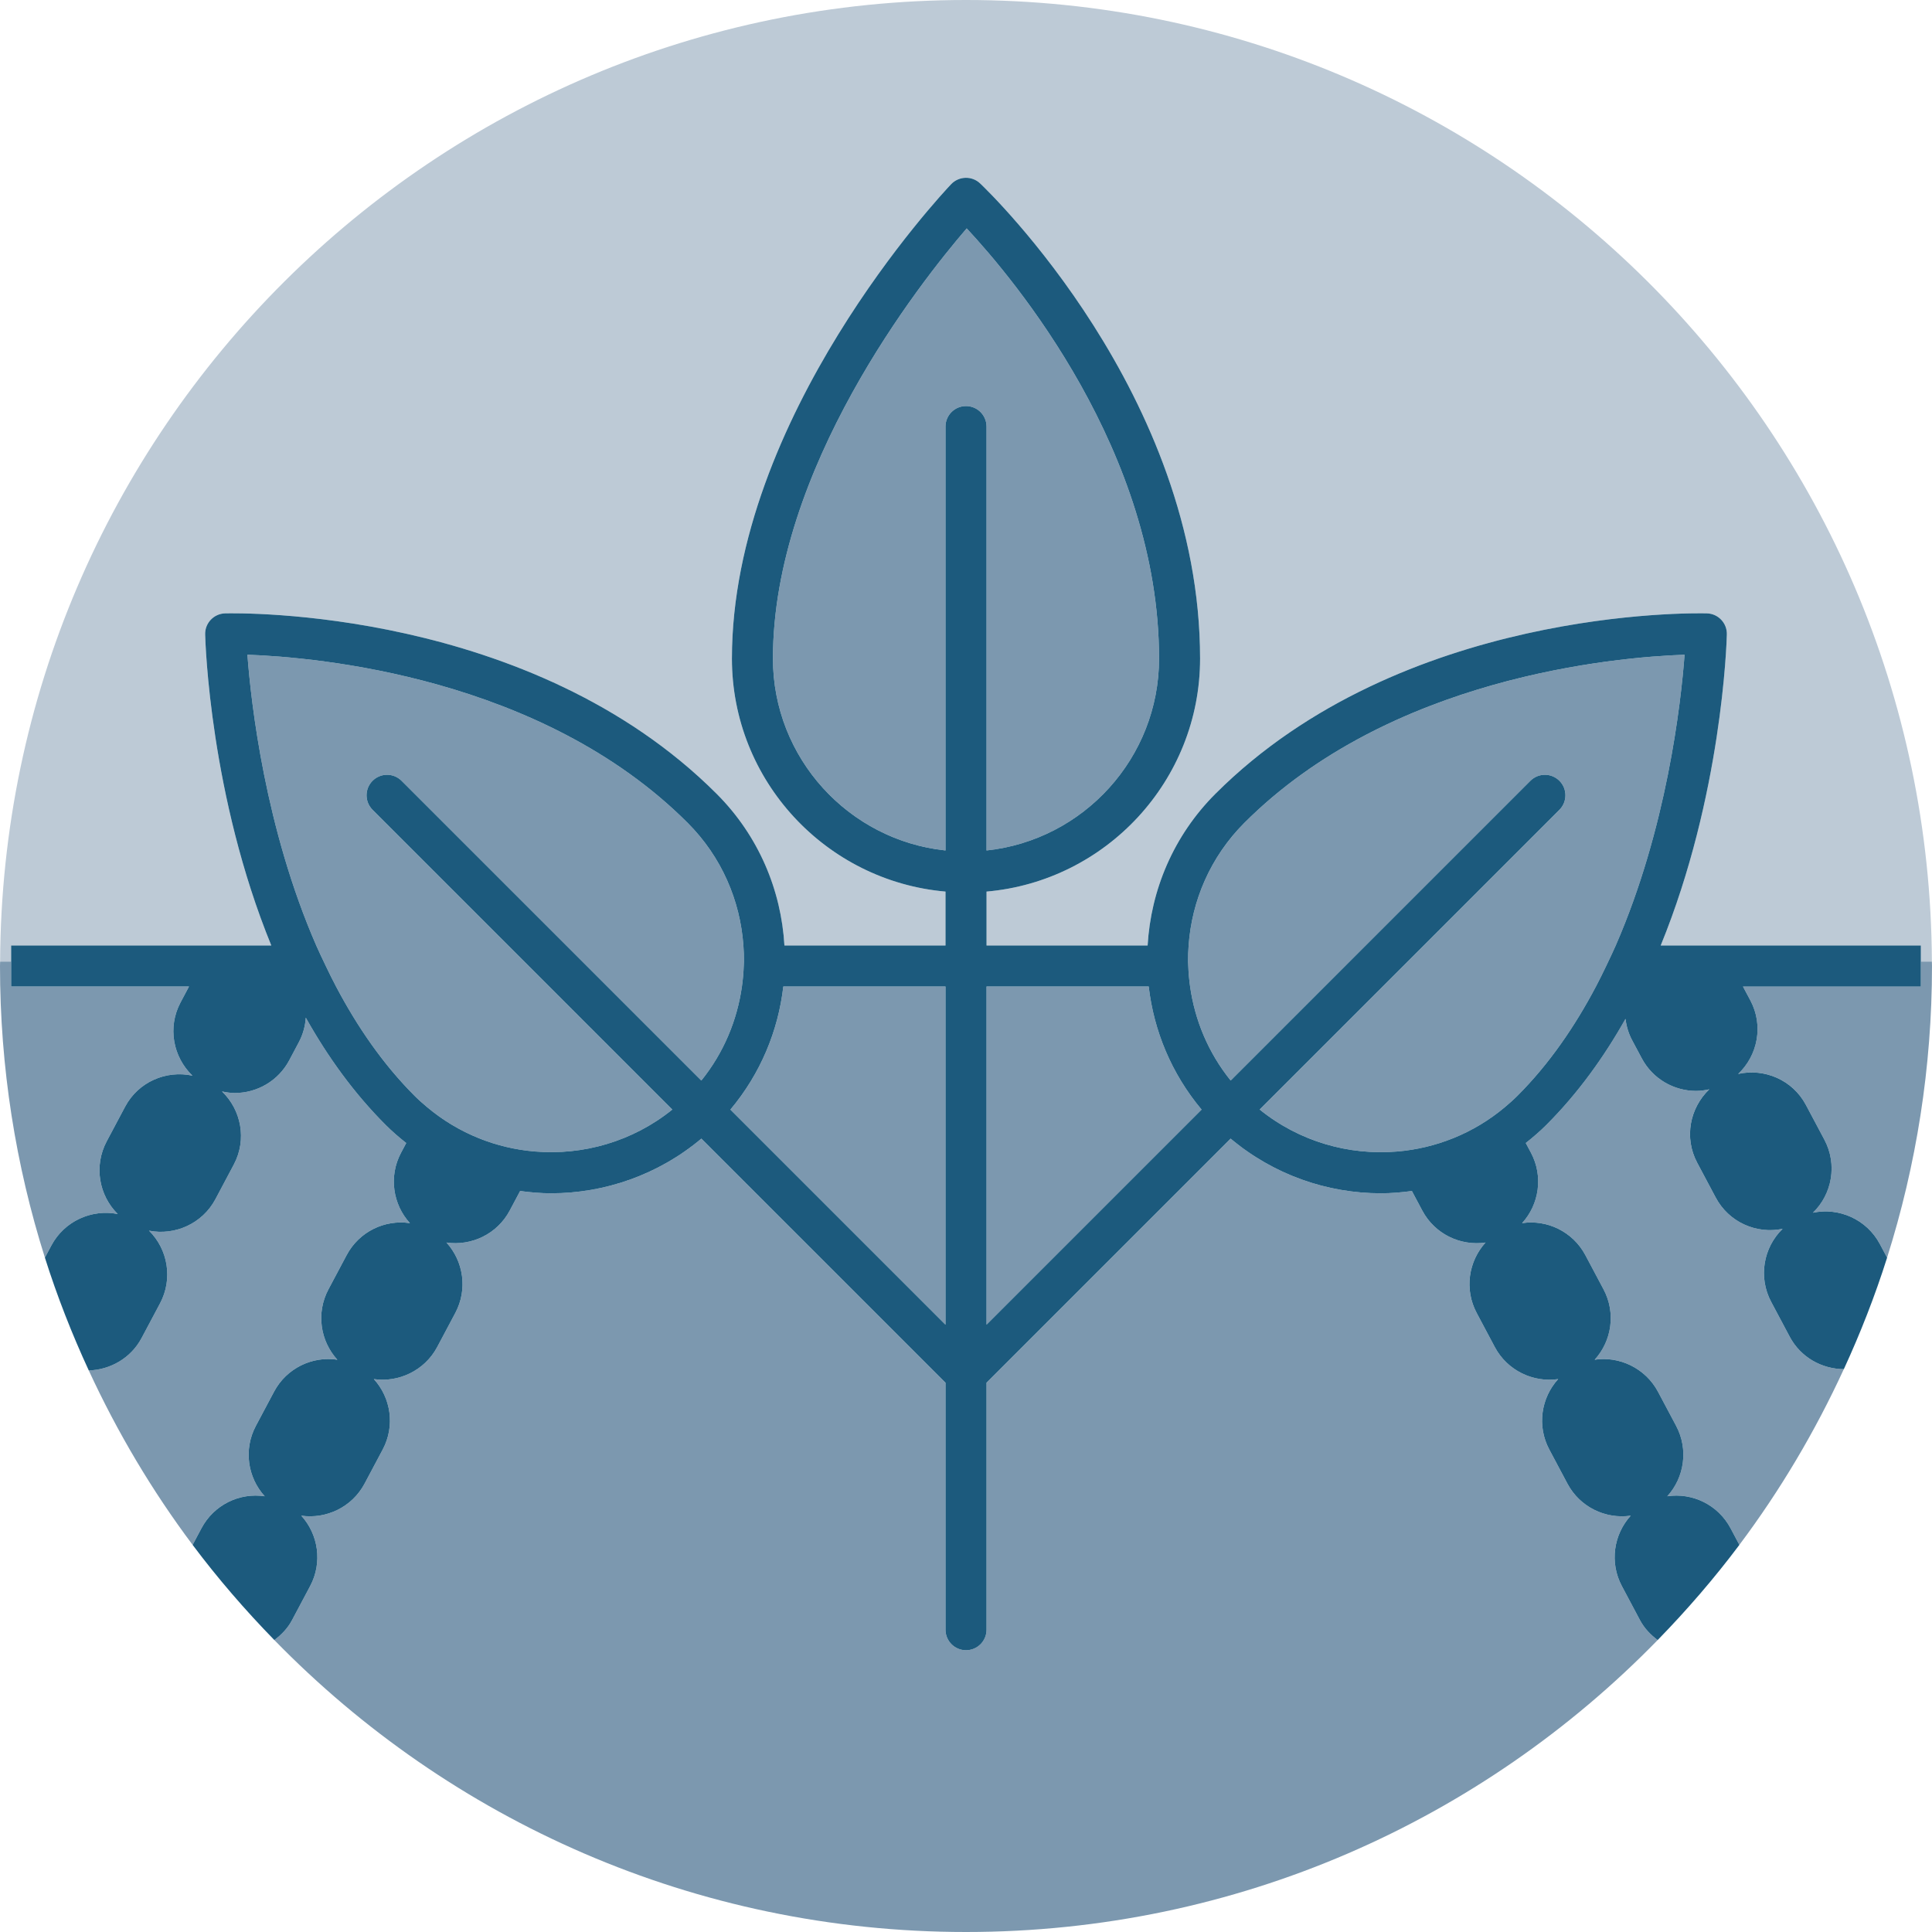
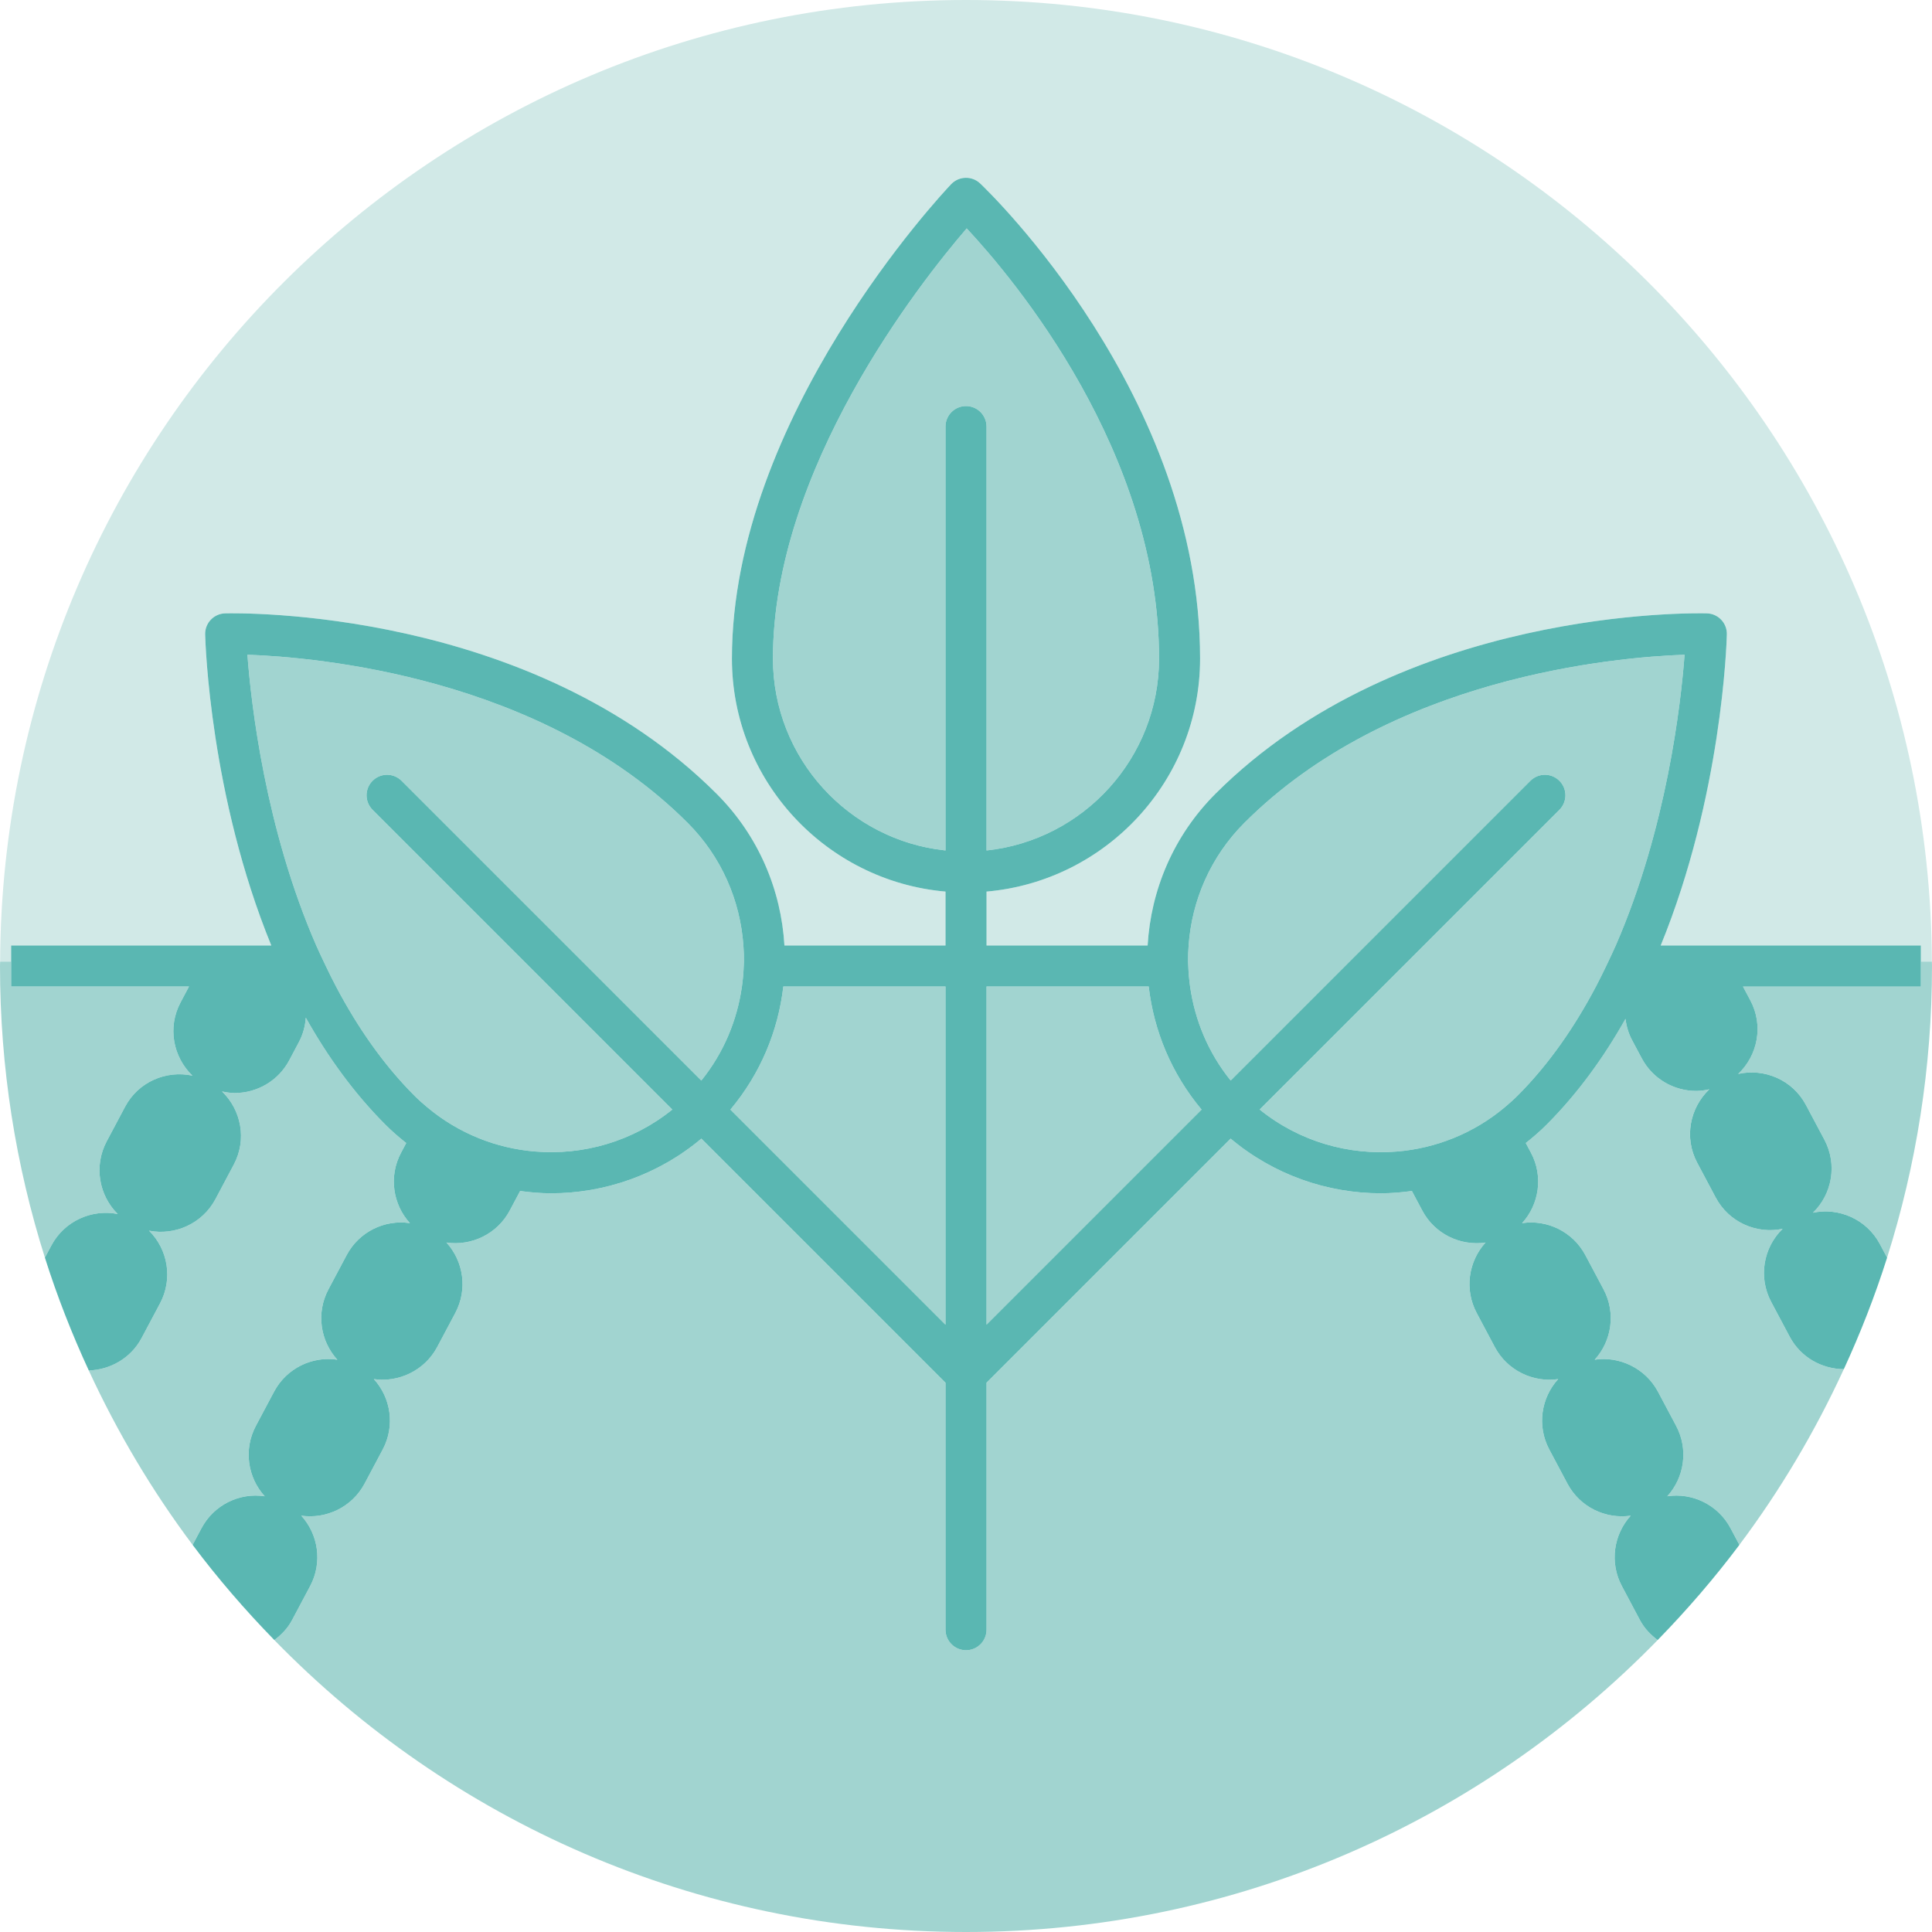
<svg xmlns="http://www.w3.org/2000/svg" version="1.1" x="0px" y="0px" viewBox="0 0 250 250.001" enable-background="new 0 0 250 250.001" xml:space="preserve">
  <g id="bottom">
    <g>
-       <path fill="#BDCAD6" d="M249.986,124.428C249.675,55.657,193.844,0,125.001,0S0.324,55.657,0.014,124.428h1.427v-2.083h33.662         c-7.9-19.322-8.529-39.079-8.559-40.253c-0.036-1.465,1.121-2.683,2.583-2.722c1.706-0.036,39.503-0.752,63.605,23.35         c5.448,5.449,8.35,12.476,8.771,19.625h20.844v-6.974c-15.461-1.352-27.639-14.351-27.639-30.154         c0-31.196,27.214-60.167,28.369-61.386c1.016-1.061,2.692-1.099,3.75-0.096c1.161,1.102,28.462,27.382,28.462,61.482         c0,15.804-12.172,28.803-27.633,30.154v6.974h20.845c0.419-7.149,3.321-14.176,8.769-19.625         c24.102-24.1,61.946-23.394,63.601-23.35c1.461,0.039,2.618,1.257,2.582,2.722c-0.029,1.174-0.658,20.931-8.559,40.253h33.662         v2.083H249.986z" />
+       <path fill="#D1E9E7" d="M249.986,124.428C249.675,55.657,193.844,0,125.001,0S0.324,55.657,0.014,124.428h1.427v-2.083h33.662    c-7.9-19.322-8.529-39.079-8.559-40.253c-0.036-1.465,1.121-2.683,2.583-2.722c1.706-0.036,39.503-0.752,63.605,23.35    c5.448,5.449,8.35,12.476,8.771,19.625h20.844v-6.974c-15.461-1.352-27.639-14.351-27.639-30.154    c0-31.196,27.214-60.167,28.369-61.386c1.016-1.061,2.692-1.099,3.75-0.096c1.161,1.102,28.462,27.382,28.462,61.482    c0,15.804-12.172,28.803-27.633,30.154v6.974h20.845c0.419-7.149,3.321-14.176,8.769-19.625    c24.102-24.1,61.946-23.394,63.601-23.35c1.461,0.039,2.618,1.257,2.582,2.722c-0.029,1.174-0.658,20.931-8.559,40.253h33.662    v2.083H249.986z" />
      <g>
-         <path fill="#7C98AF" d="M148.642,127.655h-20.985v43.756l27.831-27.83C151.583,138.926,149.306,133.37,148.642,127.655z" />
-         <path fill="#7C98AF" d="M15.235,157.093c-2.438-2.408-3.117-6.217-1.432-9.396l2.386-4.49c1.716-3.22,5.32-4.751,8.715-4.017           c-2.508-2.402-3.254-6.241-1.548-9.461l1.101-2.074H1.441v-3.227H0.014C0.013,124.62,0,124.808,0,125           c0,13.155,2.044,25.83,5.811,37.739l0.836-1.572C8.339,157.985,11.896,156.432,15.235,157.093z" />
-         <path fill="#7C98AF" d="M122.347,127.655h-20.985c-0.663,5.717-2.942,11.273-6.848,15.928l27.833,27.833V127.655z" />
-         <path fill="#7C98AF" d="M35.459,180.088c1.623-3.062,4.978-4.636,8.193-4.144c-2.204-2.416-2.775-6.054-1.147-9.111l2.349-4.418           c1.624-3.057,4.947-4.633,8.189-4.143c-2.204-2.42-2.769-6.054-1.147-9.109l0.669-1.258c-0.922-0.728-1.82-1.5-2.671-2.351           c-4.127-4.127-7.526-8.872-10.323-13.87c-0.076,1.078-0.36,2.157-0.899,3.172l-1.244,2.344c-1.431,2.694-4.19,4.232-7.042,4.232           c-0.552,0-1.107-0.083-1.657-0.201c2.493,2.405,3.235,6.235,1.533,9.447l-2.385,4.49c-1.691,3.184-5.264,4.739-8.593,4.078           c2.438,2.409,3.117,6.22,1.427,9.402l-2.39,4.493c-1.4,2.625-4.074,4.112-6.834,4.193c3.7,8.014,8.199,15.583,13.438,22.572           l1.142-2.149c1.623-3.057,4.942-4.636,8.187-4.143c-2.203-2.419-2.769-6.054-1.145-9.108L35.459,180.088z" />
-         <path fill="#7C98AF" d="M231.585,172.966l-2.395-4.504c-1.707-3.205-1.001-7.047,1.477-9.453           c-3.395,0.705-6.958-0.856-8.659-4.058l-2.396-4.504c-1.717-3.231-0.958-7.09,1.573-9.493c-0.569,0.126-1.142,0.209-1.713,0.209           c-2.846,0-5.6-1.533-7.031-4.222l-1.249-2.343c-0.472-0.885-0.738-1.82-0.855-2.758c-2.782,4.941-6.149,9.631-10.232,13.714           c-0.851,0.851-1.75,1.622-2.672,2.35l0.671,1.259c1.623,3.054,1.056,6.689-1.147,9.109c3.225-0.488,6.565,1.086,8.187,4.143           l2.349,4.418c1.628,3.057,1.058,6.695-1.145,9.111c3.174-0.49,6.565,1.082,8.193,4.144l2.349,4.418           c1.623,3.054,1.058,6.689-1.147,9.108c3.237-0.488,6.565,1.087,8.189,4.143l1.142,2.15c5.277-7.038,9.802-14.665,13.517-22.742           C235.749,177.149,233.01,175.646,231.585,172.966z" />
-         <path fill="#7C98AF" d="M212.218,209.654l-2.349-4.418c-1.624-3.054-1.058-6.689,1.145-9.109           c-3.235,0.47-6.565-1.089-8.187-4.143l-2.349-4.418c-1.628-3.057-1.058-6.695,1.147-9.111c-3.189,0.474-6.566-1.082-8.195-4.144           l-2.349-4.418c-1.623-3.054-1.058-6.689,1.147-9.108c-3.241,0.472-6.565-1.089-8.187-4.143l-1.344-2.527           c-1.331,0.177-2.668,0.297-4.009,0.297c-6.925,0-13.837-2.37-19.446-7.077l-31.585,31.584v31.964           c0,1.468-1.188,2.655-2.655,2.655s-2.655-1.187-2.655-2.655v-31.959L90.76,147.337c-5.608,4.705-12.524,7.075-19.449,7.075           c-1.341,0-2.676-0.12-4.007-0.297l-1.344,2.527c-1.623,3.054-4.958,4.61-8.187,4.143c2.203,2.419,2.768,6.054,1.145,9.108           l-2.349,4.418c-1.628,3.062-5.019,4.613-8.193,4.144c2.204,2.416,2.775,6.054,1.147,9.111l-2.349,4.418           c-1.628,3.054-4.968,4.608-8.189,4.143c2.204,2.42,2.769,6.054,1.147,9.109l-2.349,4.418c-0.566,1.065-1.378,1.889-2.283,2.568           c22.705,23.294,54.403,37.779,89.502,37.779c35.097,0,66.796-14.484,89.5-37.778           C213.596,211.544,212.784,210.719,212.218,209.654z" />
-         <path fill="#7C98AF" d="M249.986,124.428h-1.428v3.227h-23.021l0.958,1.794c1.726,3.237,0.964,7.11-1.578,9.514           c3.395-0.759,7.038,0.763,8.759,4.002l2.396,4.504c1.706,3.204,1.001,7.047-1.478,9.453c3.375-0.708,6.954,0.856,8.659,4.057           l0.936,1.76C247.956,150.83,250,138.155,250,125C250,124.808,249.987,124.62,249.986,124.428z" />
+         <path fill="#A1D4D0" d="M148.642,127.655h-20.985v43.756l27.831-27.83C151.583,138.926,149.306,133.37,148.642,127.655z" />
+         <path fill="#A1D4D0" d="M15.235,157.093c-2.438-2.408-3.117-6.217-1.432-9.396l2.386-4.49c1.716-3.22,5.32-4.751,8.715-4.017     c-2.508-2.402-3.254-6.241-1.548-9.461l1.101-2.074H1.441v-3.227H0.014C0.013,124.62,0,124.808,0,125     c0,13.155,2.044,25.83,5.811,37.739l0.836-1.572C8.339,157.985,11.896,156.432,15.235,157.093z" />
+         <path fill="#A1D4D0" d="M122.347,127.655h-20.985c-0.663,5.717-2.942,11.273-6.848,15.928l27.833,27.833V127.655z" />
+         <path fill="#A1D4D0" d="M35.459,180.088c1.623-3.062,4.978-4.636,8.193-4.144c-2.204-2.416-2.775-6.054-1.147-9.111l2.349-4.418     c1.624-3.057,4.947-4.633,8.189-4.143c-2.204-2.42-2.769-6.054-1.147-9.109l0.669-1.258c-0.922-0.728-1.82-1.5-2.671-2.351     c-4.127-4.127-7.526-8.872-10.323-13.87c-0.076,1.078-0.36,2.157-0.899,3.172l-1.244,2.344c-1.431,2.694-4.19,4.232-7.042,4.232     c-0.552,0-1.107-0.083-1.657-0.201c2.493,2.405,3.235,6.235,1.533,9.447l-2.385,4.49c-1.691,3.184-5.264,4.739-8.593,4.078     c2.438,2.409,3.117,6.22,1.427,9.402l-2.39,4.493c-1.4,2.625-4.074,4.112-6.834,4.193c3.7,8.014,8.199,15.583,13.438,22.572     l1.142-2.149c1.623-3.057,4.942-4.636,8.187-4.143c-2.203-2.419-2.769-6.054-1.145-9.108L35.459,180.088z" />
+         <path fill="#A1D4D0" d="M231.585,172.966l-2.395-4.504c-1.707-3.205-1.001-7.047,1.477-9.453     c-3.395,0.705-6.958-0.856-8.659-4.058l-2.396-4.504c-1.717-3.231-0.958-7.09,1.573-9.493c-0.569,0.126-1.142,0.209-1.713,0.209     c-2.846,0-5.6-1.533-7.031-4.222l-1.249-2.343c-0.472-0.885-0.738-1.82-0.855-2.758c-2.782,4.941-6.149,9.631-10.232,13.714     c-0.851,0.851-1.75,1.622-2.672,2.35l0.671,1.259c1.623,3.054,1.056,6.689-1.147,9.109c3.225-0.488,6.565,1.086,8.187,4.143     l2.349,4.418c1.628,3.057,1.058,6.695-1.145,9.111c3.174-0.49,6.565,1.082,8.193,4.144l2.349,4.418     c1.623,3.054,1.058,6.689-1.147,9.108c3.237-0.488,6.565,1.087,8.189,4.143l1.142,2.15c5.277-7.038,9.802-14.665,13.517-22.742     C235.749,177.149,233.01,175.646,231.585,172.966z" />
+         <path fill="#A1D4D0" d="M212.218,209.654l-2.349-4.418c-1.624-3.054-1.058-6.689,1.145-9.109     c-3.235,0.47-6.565-1.089-8.187-4.143l-2.349-4.418c-1.628-3.057-1.058-6.695,1.147-9.111c-3.189,0.474-6.566-1.082-8.195-4.144     l-2.349-4.418c-1.623-3.054-1.058-6.689,1.147-9.108c-3.241,0.472-6.565-1.089-8.187-4.143l-1.344-2.527     c-1.331,0.177-2.668,0.297-4.009,0.297c-6.925,0-13.837-2.37-19.446-7.077l-31.585,31.584v31.964     c0,1.468-1.188,2.655-2.655,2.655s-2.655-1.187-2.655-2.655v-31.959L90.76,147.337c-5.608,4.705-12.524,7.075-19.449,7.075     c-1.341,0-2.676-0.12-4.007-0.297l-1.344,2.527c-1.623,3.054-4.958,4.61-8.187,4.143c2.203,2.419,2.768,6.054,1.145,9.108     l-2.349,4.418c-1.628,3.062-5.019,4.613-8.193,4.144c2.204,2.416,2.775,6.054,1.147,9.111l-2.349,4.418     c-1.628,3.054-4.968,4.608-8.189,4.143c2.204,2.42,2.769,6.054,1.147,9.109l-2.349,4.418c-0.566,1.065-1.378,1.889-2.283,2.568     c22.705,23.294,54.403,37.779,89.502,37.779c35.097,0,66.796-14.484,89.5-37.778     C213.596,211.544,212.784,210.719,212.218,209.654z" />
+         <path fill="#A1D4D0" d="M249.986,124.428h-1.428v3.227h-23.021l0.958,1.794c1.726,3.237,0.964,7.11-1.578,9.514     c3.395-0.759,7.038,0.763,8.759,4.002l2.396,4.504c1.706,3.204,1.001,7.047-1.478,9.453c3.375-0.708,6.954,0.856,8.659,4.057     l0.936,1.76C247.956,150.83,250,138.155,250,125C250,124.808,249.987,124.62,249.986,124.428z" />
      </g>
      <g>
-         <path fill="#7C98AF" d="M100.018,85.216c0,12.876,9.796,23.504,22.329,24.834V55.2c0-1.468,1.188-2.655,2.655-2.655           s2.655,1.187,2.655,2.655v54.85c12.529-1.33,22.324-11.958,22.324-24.833c0-26.77-18.755-49.083-24.89-55.661           C119.018,36.615,100.018,60.678,100.018,85.216z" />
-         <path fill="#7C98AF" d="M88.978,106.475C70.082,87.578,41.012,85.043,32.015,84.721c0.477,6.328,2.306,22.483,8.907,37.624           c0.305,0.699,0.64,1.388,0.966,2.083c0.089,0.191,0.182,0.382,0.272,0.572c0.427,0.892,0.862,1.777,1.325,2.655           c2.713,5.145,6.04,10.021,10.165,14.146c0.523,0.523,1.071,1.004,1.627,1.47c4.054,3.402,8.939,5.315,13.933,5.732           c6.247,0.523,12.654-1.282,17.787-5.428l-9.57-9.57l-6.35-6.35l-2.626-2.626L68.422,125l-0.573-0.572l-2.083-2.083L48.21,104.789           c-1.036-1.037-1.036-2.718,0-3.754c1.036-1.037,2.718-1.037,3.754,0l21.311,21.31l2.083,2.083L75.93,125l2.655,2.655           l12.168,12.167c2.904-3.595,4.639-7.816,5.254-12.167c0.124-0.881,0.204-1.766,0.234-2.655c0.007-0.191,0.026-0.381,0.027-0.572           c0.009-0.696-0.021-1.39-0.071-2.083C95.783,116.558,93.393,110.888,88.978,106.475z" />
-         <path fill="#7C98AF" d="M161.026,106.475c-4.413,4.413-6.805,10.083-7.218,15.87c-0.05,0.693-0.08,1.387-0.071,2.083           c0.003,0.191,0.02,0.381,0.027,0.572c0.03,0.889,0.11,1.773,0.234,2.655c0.615,4.35,2.349,8.569,5.252,12.164l12.163-12.164           l2.655-2.655l0.573-0.572l2.083-2.083l21.31-21.31c1.038-1.037,2.718-1.037,3.756,0c1.036,1.036,1.036,2.717,0,3.754           l-17.557,17.556l-2.083,2.083L181.578,125l-0.027,0.026l-2.628,2.628l-6.349,6.349l-9.571,9.57           c5.135,4.15,11.54,5.956,17.786,5.433c4.995-0.417,9.88-2.33,13.935-5.735c0.556-0.467,1.104-0.947,1.627-1.47           c4.124-4.125,7.45-9.001,10.165-14.146c0.463-0.878,0.896-1.763,1.324-2.655c0.091-0.19,0.183-0.381,0.273-0.572           c0.326-0.695,0.66-1.384,0.965-2.083c6.601-15.141,8.43-31.296,8.907-37.624C208.987,85.043,179.923,87.578,161.026,106.475z" />
+         <path fill="#A1D4D0" d="M100.018,85.216c0,12.876,9.796,23.504,22.329,24.834V55.2c0-1.468,1.188-2.655,2.655-2.655     s2.655,1.187,2.655,2.655v54.85c12.529-1.33,22.324-11.958,22.324-24.833c0-26.77-18.755-49.083-24.89-55.661     C119.018,36.615,100.018,60.678,100.018,85.216z" />
+         <path fill="#A1D4D0" d="M88.978,106.475C70.082,87.578,41.012,85.043,32.015,84.721c0.477,6.328,2.306,22.483,8.907,37.624     c0.305,0.699,0.64,1.388,0.966,2.083c0.089,0.191,0.182,0.382,0.272,0.572c0.427,0.892,0.862,1.777,1.325,2.655     c2.713,5.145,6.04,10.021,10.165,14.146c0.523,0.523,1.071,1.004,1.627,1.47c4.054,3.402,8.939,5.315,13.933,5.732     c6.247,0.523,12.654-1.282,17.787-5.428l-9.57-9.57l-6.35-6.35l-2.626-2.626L68.422,125l-0.573-0.572l-2.083-2.083L48.21,104.789     c-1.036-1.037-1.036-2.718,0-3.754c1.036-1.037,2.718-1.037,3.754,0l21.311,21.31l2.083,2.083L75.93,125l2.655,2.655     l12.168,12.167c2.904-3.595,4.639-7.816,5.254-12.167c0.124-0.881,0.204-1.766,0.234-2.655c0.007-0.191,0.026-0.381,0.027-0.572     c0.009-0.696-0.021-1.39-0.071-2.083C95.783,116.558,93.393,110.888,88.978,106.475z" />
+         <path fill="#A1D4D0" d="M161.026,106.475c-4.413,4.413-6.805,10.083-7.218,15.87c-0.05,0.693-0.08,1.387-0.071,2.083     c0.003,0.191,0.02,0.381,0.027,0.572c0.03,0.889,0.11,1.773,0.234,2.655c0.615,4.35,2.349,8.569,5.252,12.164l12.163-12.164     l2.655-2.655l0.573-0.572l2.083-2.083l21.31-21.31c1.038-1.037,2.718-1.037,3.756,0c1.036,1.036,1.036,2.717,0,3.754     l-17.557,17.556l-2.083,2.083L181.578,125l-0.027,0.026l-2.628,2.628l-6.349,6.349l-9.571,9.57     c5.135,4.15,11.54,5.956,17.786,5.433c4.995-0.417,9.88-2.33,13.935-5.735c0.556-0.467,1.104-0.947,1.627-1.47     c4.124-4.125,7.45-9.001,10.165-14.146c0.463-0.878,0.896-1.763,1.324-2.655c0.091-0.19,0.183-0.381,0.273-0.572     c0.326-0.695,0.66-1.384,0.965-2.083c6.601-15.141,8.43-31.296,8.907-37.624C208.987,85.043,179.923,87.578,161.026,106.475z" />
      </g>
-       <path fill="#1C5A7D" d="M214.896,122.345c7.902-19.322,8.531-39.079,8.559-40.253c0.036-1.465-1.121-2.683-2.582-2.722         c-1.656-0.044-39.499-0.75-63.601,23.35c-5.448,5.449-8.35,12.476-8.769,19.625h-20.845v-6.974         c15.461-1.352,27.633-14.351,27.633-30.154c0-34.1-27.302-60.38-28.462-61.482c-1.058-1.003-2.733-0.964-3.75,0.096         c-1.155,1.219-28.369,30.19-28.369,61.386c0,15.804,12.178,28.803,27.639,30.154v6.974h-20.844         c-0.42-7.149-3.322-14.176-8.771-19.625c-24.102-24.102-61.9-23.387-63.605-23.35c-1.463,0.039-2.619,1.257-2.583,2.722         c0.03,1.174,0.659,20.931,8.559,40.253H1.441v2.083v3.227h23.016l-1.101,2.074c-1.706,3.22-0.959,7.058,1.548,9.461         c-3.395-0.734-6.999,0.797-8.715,4.017l-2.386,4.49c-1.684,3.179-1.005,6.988,1.432,9.396c-3.34-0.661-6.897,0.892-8.588,4.074         l-0.836,1.572c1.585,5.013,3.497,9.879,5.676,14.597c2.759-0.081,5.434-1.568,6.834-4.193l2.39-4.493         c1.69-3.182,1.011-6.993-1.427-9.402c3.33,0.661,6.902-0.894,8.593-4.078l2.385-4.49c1.703-3.212,0.961-7.042-1.533-9.447         c0.55,0.118,1.105,0.201,1.657,0.201c2.852,0,5.611-1.538,7.042-4.232l1.244-2.344c0.539-1.016,0.823-2.094,0.899-3.172         c2.798,4.999,6.196,9.744,10.323,13.87c0.851,0.851,1.748,1.623,2.671,2.351l-0.669,1.258c-1.623,3.054-1.058,6.689,1.147,9.109         c-3.242-0.49-6.565,1.086-8.189,4.143l-2.349,4.418c-1.628,3.057-1.058,6.695,1.147,9.111c-3.215-0.492-6.571,1.082-8.193,4.144         l-2.349,4.418c-1.624,3.054-1.058,6.689,1.145,9.108c-3.245-0.493-6.565,1.087-8.187,4.143l-1.142,2.149         c3.251,4.338,6.796,8.44,10.574,12.315c0.905-0.679,1.717-1.503,2.283-2.568l2.349-4.418c1.623-3.054,1.058-6.689-1.147-9.109         c3.221,0.465,6.561-1.089,8.189-4.143l2.349-4.418c1.628-3.057,1.058-6.695-1.147-9.111c3.174,0.469,6.565-1.082,8.193-4.144         l2.349-4.418c1.623-3.054,1.058-6.689-1.145-9.108c3.23,0.467,6.565-1.089,8.187-4.143l1.344-2.527         c1.331,0.177,2.666,0.297,4.007,0.297c6.925,0,13.84-2.37,19.449-7.075l31.588,31.587v31.959c0,1.468,1.188,2.655,2.655,2.655         s2.655-1.187,2.655-2.655v-31.964l31.585-31.584c5.608,4.706,12.521,7.077,19.446,7.077c1.341,0,2.678-0.12,4.009-0.297         l1.344,2.527c1.623,3.054,4.947,4.615,8.187,4.143c-2.204,2.419-2.769,6.054-1.147,9.108l2.349,4.418         c1.628,3.062,5.005,4.618,8.195,4.144c-2.204,2.416-2.775,6.054-1.147,9.111l2.349,4.418c1.623,3.054,4.952,4.613,8.187,4.143         c-2.203,2.42-2.769,6.054-1.145,9.109l2.349,4.418c0.566,1.065,1.378,1.89,2.283,2.569c3.777-3.875,7.321-7.977,10.574-12.315         l-1.142-2.15c-1.624-3.057-4.952-4.631-8.189-4.143c2.204-2.419,2.769-6.054,1.147-9.108l-2.349-4.418         c-1.628-3.062-5.019-4.633-8.193-4.144c2.203-2.416,2.773-6.054,1.145-9.111l-2.349-4.418c-1.623-3.057-4.962-4.631-8.187-4.143         c2.203-2.42,2.769-6.054,1.147-9.109l-0.671-1.259c0.922-0.728,1.821-1.499,2.672-2.35c4.083-4.083,7.45-8.774,10.232-13.714         c0.117,0.938,0.383,1.873,0.855,2.758l1.249,2.343c1.431,2.689,4.185,4.222,7.031,4.222c0.57,0,1.144-0.083,1.713-0.209         c-2.53,2.403-3.29,6.262-1.573,9.493l2.396,4.504c1.701,3.202,5.264,4.763,8.659,4.058c-2.478,2.406-3.184,6.248-1.477,9.453         l2.395,4.504c1.425,2.68,4.164,4.183,7.007,4.2c2.146-4.665,4.03-9.473,5.597-14.426l-0.936-1.76         c-1.706-3.202-5.284-4.765-8.659-4.057c2.479-2.406,3.184-6.249,1.478-9.453l-2.396-4.504c-1.721-3.238-5.364-4.761-8.759-4.002         c2.542-2.404,3.304-6.277,1.578-9.514l-0.958-1.794h23.021v-3.227v-2.083H214.896z M206.515,127.655         c-2.715,5.145-6.04,10.021-10.165,14.146c-0.523,0.523-1.071,1.004-1.627,1.47c-4.054,3.405-8.939,5.317-13.935,5.735         c-6.246,0.523-12.651-1.282-17.786-5.433l9.571-9.57l6.349-6.349l2.628-2.628l0.027-0.026l0.572-0.572l2.083-2.083l17.557-17.556         c1.036-1.037,1.036-2.718,0-3.754c-1.038-1.037-2.718-1.037-3.756,0l-21.31,21.31l-2.083,2.083L174.068,125l-2.655,2.655         l-12.163,12.164c-2.904-3.595-4.638-7.814-5.252-12.164c-0.124-0.881-0.204-1.766-0.234-2.655         c-0.007-0.191-0.024-0.381-0.027-0.572c-0.009-0.696,0.021-1.39,0.071-2.083c0.413-5.787,2.805-11.457,7.218-15.87         c18.897-18.897,47.961-21.432,56.958-21.754c-0.476,6.328-2.306,22.483-8.907,37.624c-0.305,0.699-0.639,1.388-0.965,2.083         c-0.09,0.191-0.182,0.382-0.273,0.572C207.411,125.892,206.978,126.777,206.515,127.655z M69.21,149.003         c-4.994-0.417-9.879-2.33-13.933-5.732c-0.556-0.466-1.104-0.947-1.627-1.47c-4.124-4.125-7.451-9.001-10.165-14.146         c-0.463-0.878-0.898-1.763-1.325-2.655c-0.09-0.19-0.183-0.381-0.272-0.572c-0.326-0.695-0.662-1.384-0.966-2.083         c-6.601-15.141-8.429-31.296-8.907-37.624c8.997,0.322,38.067,2.857,56.963,21.754c4.415,4.413,6.805,10.083,7.218,15.87         c0.05,0.693,0.08,1.387,0.071,2.083c-0.001,0.191-0.02,0.381-0.027,0.572c-0.03,0.889-0.11,1.773-0.234,2.655         c-0.615,4.351-2.35,8.572-5.254,12.167l-12.168-12.167L75.93,125l-0.572-0.572l-2.083-2.083l-21.311-21.31         c-1.036-1.037-2.718-1.037-3.754,0c-1.036,1.036-1.036,2.717,0,3.754l17.556,17.556l2.083,2.083L68.422,125l0.029,0.029         l2.626,2.626l6.35,6.35l9.57,9.57C81.863,147.721,75.457,149.525,69.21,149.003z M127.657,110.05V55.2         c0-1.468-1.188-2.655-2.655-2.655s-2.655,1.187-2.655,2.655v54.85c-12.534-1.33-22.329-11.958-22.329-24.834         c0-24.538,19-48.602,25.073-55.661c6.135,6.578,24.89,28.891,24.89,55.661C149.981,98.092,140.186,108.719,127.657,110.05z          M94.514,143.583c3.906-4.655,6.185-10.211,6.848-15.928h20.985v43.761L94.514,143.583z M127.657,171.411v-43.756h20.985         c0.663,5.716,2.941,11.271,6.845,15.926L127.657,171.411z" />
+       <path fill="#5AB7B2" d="M214.896,122.345c7.902-19.322,8.531-39.079,8.559-40.253c0.036-1.465-1.121-2.683-2.582-2.722    c-1.656-0.044-39.499-0.75-63.601,23.35c-5.448,5.449-8.35,12.476-8.769,19.625h-20.845v-6.974    c15.461-1.352,27.633-14.351,27.633-30.154c0-34.1-27.302-60.38-28.462-61.482c-1.058-1.003-2.733-0.964-3.75,0.096    c-1.155,1.219-28.369,30.19-28.369,61.386c0,15.804,12.178,28.803,27.639,30.154v6.974h-20.844    c-0.42-7.149-3.322-14.176-8.771-19.625c-24.102-24.102-61.9-23.387-63.605-23.35c-1.463,0.039-2.619,1.257-2.583,2.722    c0.03,1.174,0.659,20.931,8.559,40.253H1.441v2.083v3.227h23.016l-1.101,2.074c-1.706,3.22-0.959,7.058,1.548,9.461    c-3.395-0.734-6.999,0.797-8.715,4.017l-2.386,4.49c-1.684,3.179-1.005,6.988,1.432,9.396c-3.34-0.661-6.897,0.892-8.588,4.074    l-0.836,1.572c1.585,5.013,3.497,9.879,5.676,14.597c2.759-0.081,5.434-1.568,6.834-4.193l2.39-4.493    c1.69-3.182,1.011-6.993-1.427-9.402c3.33,0.661,6.902-0.894,8.593-4.078l2.385-4.49c1.703-3.212,0.961-7.042-1.533-9.447    c0.55,0.118,1.105,0.201,1.657,0.201c2.852,0,5.611-1.538,7.042-4.232l1.244-2.344c0.539-1.016,0.823-2.094,0.899-3.172    c2.798,4.999,6.196,9.744,10.323,13.87c0.851,0.851,1.748,1.623,2.671,2.351l-0.669,1.258c-1.623,3.054-1.058,6.689,1.147,9.109    c-3.242-0.49-6.565,1.086-8.189,4.143l-2.349,4.418c-1.628,3.057-1.058,6.695,1.147,9.111c-3.215-0.492-6.571,1.082-8.193,4.144    l-2.349,4.418c-1.624,3.054-1.058,6.689,1.145,9.108c-3.245-0.493-6.565,1.087-8.187,4.143l-1.142,2.149    c3.251,4.338,6.796,8.44,10.574,12.315c0.905-0.679,1.717-1.503,2.283-2.568l2.349-4.418c1.623-3.054,1.058-6.689-1.147-9.109    c3.221,0.465,6.561-1.089,8.189-4.143l2.349-4.418c1.628-3.057,1.058-6.695-1.147-9.111c3.174,0.469,6.565-1.082,8.193-4.144    l2.349-4.418c1.623-3.054,1.058-6.689-1.145-9.108c3.23,0.467,6.565-1.089,8.187-4.143l1.344-2.527    c1.331,0.177,2.666,0.297,4.007,0.297c6.925,0,13.84-2.37,19.449-7.075l31.588,31.587v31.959c0,1.468,1.188,2.655,2.655,2.655    s2.655-1.187,2.655-2.655v-31.964l31.585-31.584c5.608,4.706,12.521,7.077,19.446,7.077c1.341,0,2.678-0.12,4.009-0.297    l1.344,2.527c1.623,3.054,4.947,4.615,8.187,4.143c-2.204,2.419-2.769,6.054-1.147,9.108l2.349,4.418    c1.628,3.062,5.005,4.618,8.195,4.144c-2.204,2.416-2.775,6.054-1.147,9.111l2.349,4.418c1.623,3.054,4.952,4.613,8.187,4.143    c-2.203,2.42-2.769,6.054-1.145,9.109l2.349,4.418c0.566,1.065,1.378,1.89,2.283,2.569c3.777-3.875,7.321-7.977,10.574-12.315    l-1.142-2.15c-1.624-3.057-4.952-4.631-8.189-4.143c2.204-2.419,2.769-6.054,1.147-9.108l-2.349-4.418    c-1.628-3.062-5.019-4.633-8.193-4.144c2.203-2.416,2.773-6.054,1.145-9.111l-2.349-4.418c-1.623-3.057-4.962-4.631-8.187-4.143    c2.203-2.42,2.769-6.054,1.147-9.109l-0.671-1.259c0.922-0.728,1.821-1.499,2.672-2.35c4.083-4.083,7.45-8.774,10.232-13.714    c0.117,0.938,0.383,1.873,0.855,2.758l1.249,2.343c1.431,2.689,4.185,4.222,7.031,4.222c0.57,0,1.144-0.083,1.713-0.209    c-2.53,2.403-3.29,6.262-1.573,9.493l2.396,4.504c1.701,3.202,5.264,4.763,8.659,4.058c-2.478,2.406-3.184,6.248-1.477,9.453    l2.395,4.504c1.425,2.68,4.164,4.183,7.007,4.2c2.146-4.665,4.03-9.473,5.597-14.426l-0.936-1.76    c-1.706-3.202-5.284-4.765-8.659-4.057c2.479-2.406,3.184-6.249,1.478-9.453l-2.396-4.504c-1.721-3.238-5.364-4.761-8.759-4.002    c2.542-2.404,3.304-6.277,1.578-9.514l-0.958-1.794h23.021v-3.227v-2.083H214.896z M206.515,127.655    c-2.715,5.145-6.04,10.021-10.165,14.146c-0.523,0.523-1.071,1.004-1.627,1.47c-4.054,3.405-8.939,5.317-13.935,5.735    c-6.246,0.523-12.651-1.282-17.786-5.433l9.571-9.57l6.349-6.349l2.628-2.628l0.027-0.026l0.572-0.572l2.083-2.083l17.557-17.556    c1.036-1.037,1.036-2.718,0-3.754c-1.038-1.037-2.718-1.037-3.756,0l-21.31,21.31l-2.083,2.083L174.068,125l-2.655,2.655    l-12.163,12.164c-2.904-3.595-4.638-7.814-5.252-12.164c-0.124-0.881-0.204-1.766-0.234-2.655    c-0.007-0.191-0.024-0.381-0.027-0.572c-0.009-0.696,0.021-1.39,0.071-2.083c0.413-5.787,2.805-11.457,7.218-15.87    c18.897-18.897,47.961-21.432,56.958-21.754c-0.476,6.328-2.306,22.483-8.907,37.624c-0.305,0.699-0.639,1.388-0.965,2.083    c-0.09,0.191-0.182,0.382-0.273,0.572C207.411,125.892,206.978,126.777,206.515,127.655z M69.21,149.003    c-4.994-0.417-9.879-2.33-13.933-5.732c-0.556-0.466-1.104-0.947-1.627-1.47c-4.124-4.125-7.451-9.001-10.165-14.146    c-0.463-0.878-0.898-1.763-1.325-2.655c-0.09-0.19-0.183-0.381-0.272-0.572c-0.326-0.695-0.662-1.384-0.966-2.083    c-6.601-15.141-8.429-31.296-8.907-37.624c8.997,0.322,38.067,2.857,56.963,21.754c4.415,4.413,6.805,10.083,7.218,15.87    c0.05,0.693,0.08,1.387,0.071,2.083c-0.001,0.191-0.02,0.381-0.027,0.572c-0.03,0.889-0.11,1.773-0.234,2.655    c-0.615,4.351-2.35,8.572-5.254,12.167l-12.168-12.167L75.93,125l-0.572-0.572l-2.083-2.083l-21.311-21.31    c-1.036-1.037-2.718-1.037-3.754,0c-1.036,1.036-1.036,2.717,0,3.754l17.556,17.556l2.083,2.083L68.422,125l0.029,0.029    l2.626,2.626l6.35,6.35l9.57,9.57C81.863,147.721,75.457,149.525,69.21,149.003z M127.657,110.05V55.2    c0-1.468-1.188-2.655-2.655-2.655s-2.655,1.187-2.655,2.655v54.85c-12.534-1.33-22.329-11.958-22.329-24.834    c0-24.538,19-48.602,25.073-55.661c6.135,6.578,24.89,28.891,24.89,55.661C149.981,98.092,140.186,108.719,127.657,110.05z     M94.514,143.583c3.906-4.655,6.185-10.211,6.848-15.928h20.985v43.761L94.514,143.583z M127.657,171.411v-43.756h20.985    c0.663,5.716,2.941,11.271,6.845,15.926L127.657,171.411z" />
    </g>
  </g>
+   <g id="pie_layer" display="none">
+ </g>
+   <g id="Pie_Layer_2" display="none">
+ </g>
+   <g id="meals_saved" display="none">
+ </g>
+   <g id="consumer_ed_hover" display="none">
+ </g>
+   <g id="pop_up" display="none">
+ </g>
+   <g id="Layer_9">
+ </g>
+   <g id="Layer_2" display="none">
+ </g>
+   <g id="Layer_8">
+ </g>
+   <g id="Layer_10">
+ </g>
</svg>
